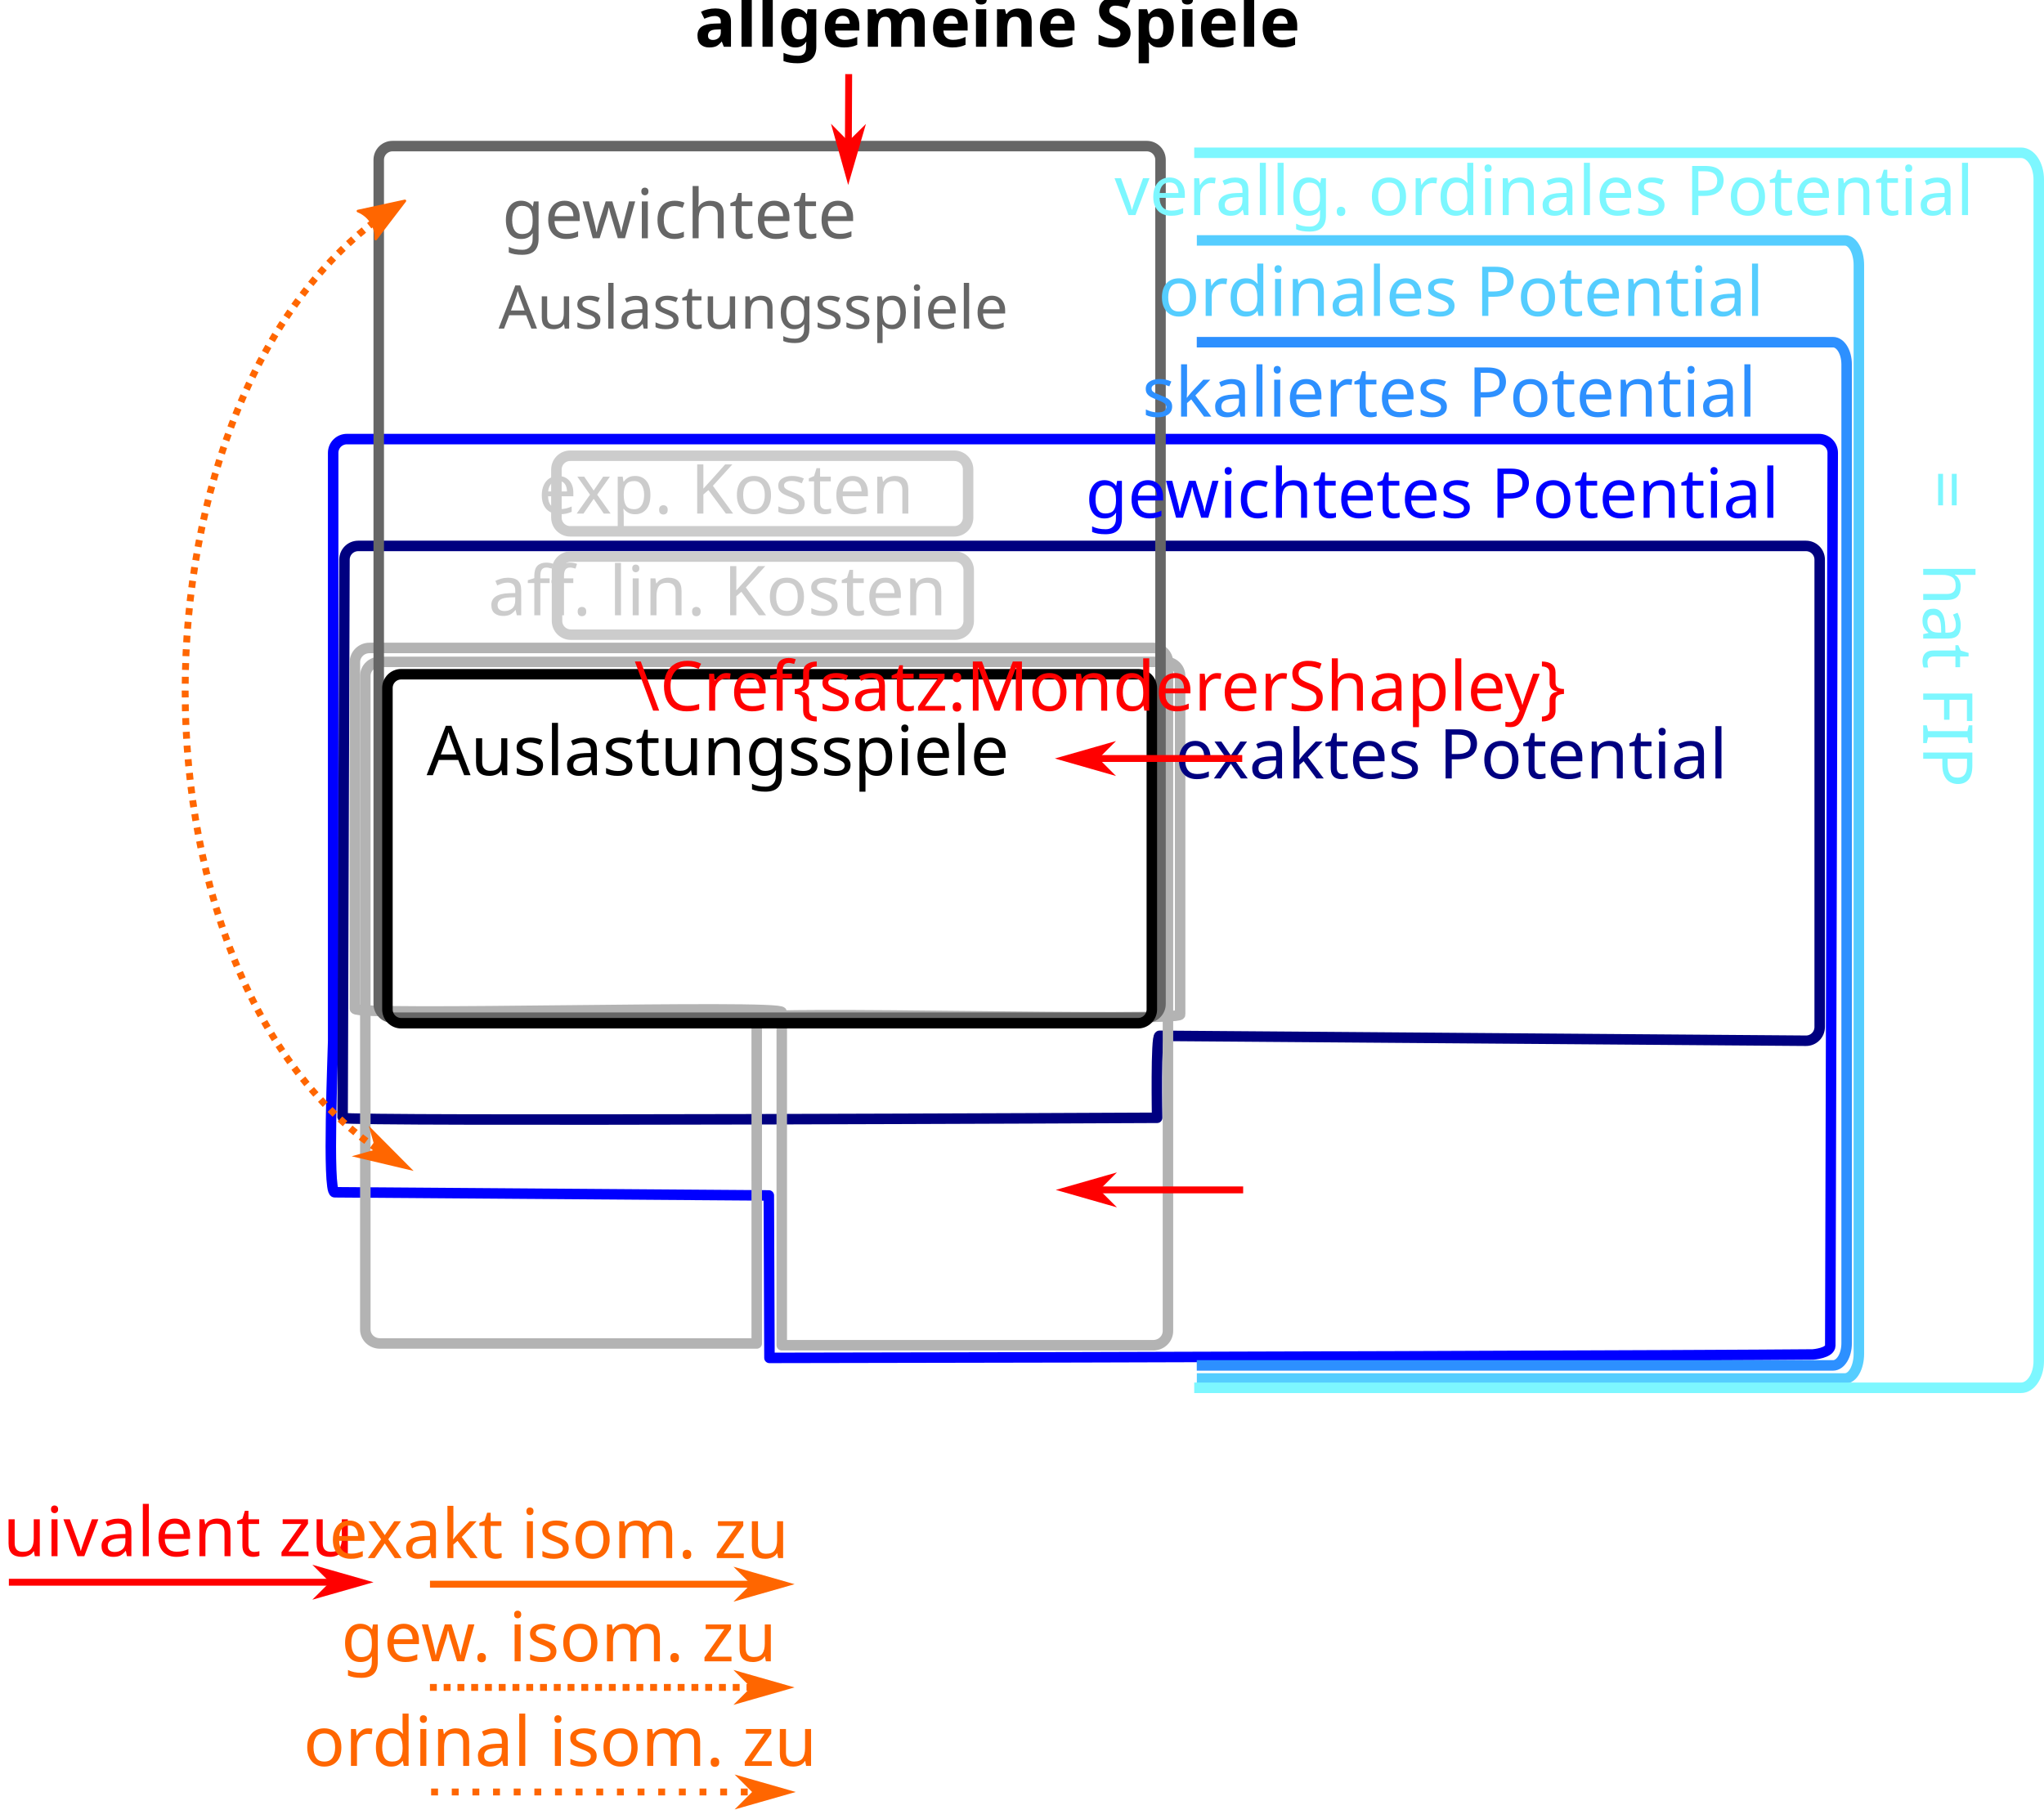
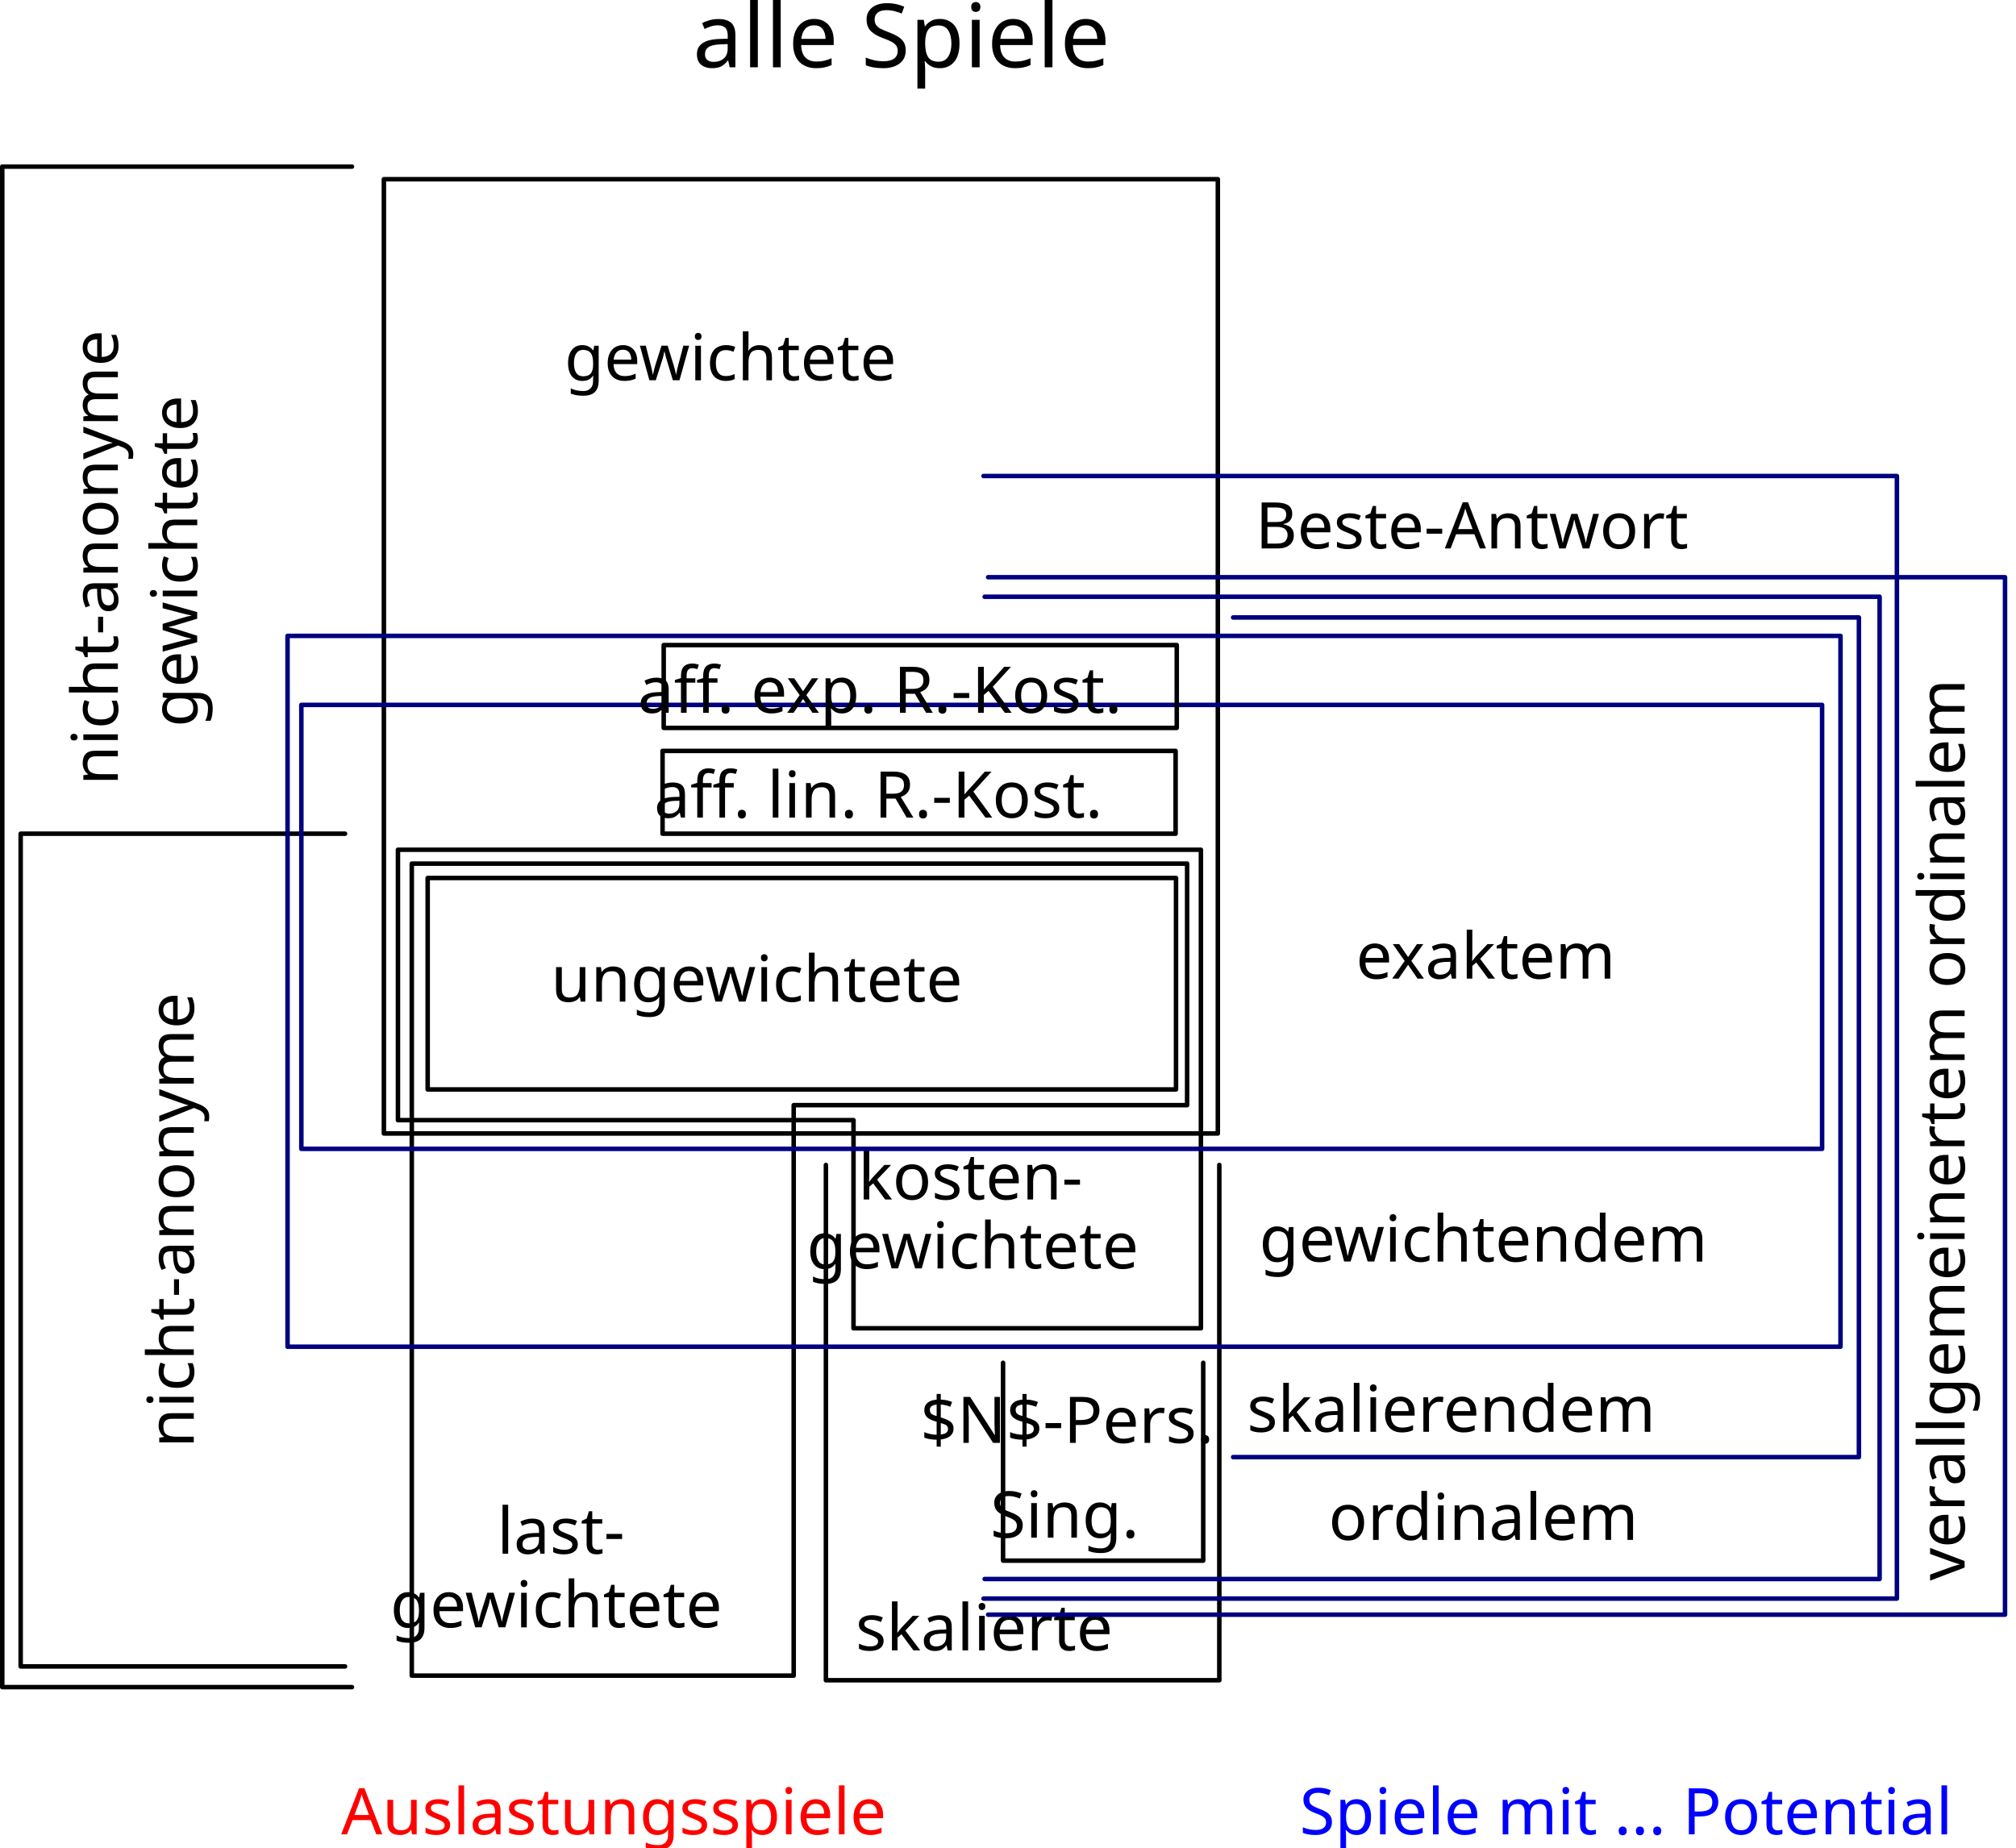
- <svg xmlns="http://www.w3.org/2000/svg" width="167.642mm" height="148.4mm" viewBox="0 0 594.007 525.826" id="svg2" version="1.1">
+ <svg xmlns="http://www.w3.org/2000/svg" width="176.643mm" height="161.925mm" viewBox="0 0 625.899 573.751" id="svg2" version="1.1">
  <defs id="defs4">
    <marker orient="auto" refY="0" refX="0" id="Arrow2Mstart" style="overflow:visible">
      <path id="path6069" style="fill:#ff6600;fill-opacity:1;fill-rule:evenodd;stroke:#ff6600;stroke-width:0.625;stroke-linejoin:round;stroke-opacity:1" d="M 8.719,4.034 -2.207,0.016 8.719,-4.002 c -1.745,2.372 -1.735,5.617 -6e-7,8.035 z" transform="scale(0.6,0.6)" />
    </marker>
    <marker orient="auto" refY="0" refX="0" id="Arrow1Mend" style="overflow:visible">
      <path id="path4394" d="M 0,0 5,-5 -12.5,0 5,5 0,0 Z" style="fill:#ff0000;fill-opacity:1;fill-rule:evenodd;stroke:#ff0000;stroke-width:1pt;stroke-opacity:1" transform="matrix(-0.4,0,0,-0.4,-4,0)" />
    </marker>
    <marker orient="auto" refY="0" refX="0" id="Arrow1Lend" style="overflow:visible">
      <path id="path4388" d="M 0,0 5,-5 -12.5,0 5,5 0,0 Z" style="fill:#000000;fill-opacity:1;fill-rule:evenodd;stroke:#000000;stroke-width:1pt;stroke-opacity:1" transform="matrix(-0.8,0,0,-0.8,-10,0)" />
    </marker>
    <marker orient="auto" refY="0" refX="0" id="Arrow1Mend-2" style="overflow:visible">
      <path id="path4394-5" d="M 0,0 5,-5 -12.5,0 5,5 0,0 Z" style="fill:#ff0000;fill-opacity:1;fill-rule:evenodd;stroke:#ff0000;stroke-width:1pt;stroke-opacity:1" transform="matrix(-0.4,0,0,-0.4,-4,0)" />
    </marker>
    <marker orient="auto" refY="0" refX="0" id="Arrow1Mend-2-3" style="overflow:visible">
      <path id="path4394-5-9" d="M 0,0 5,-5 -12.5,0 5,5 0,0 Z" style="fill:#ff0000;fill-opacity:1;fill-rule:evenodd;stroke:#ff0000;stroke-width:1pt;stroke-opacity:1" transform="matrix(-0.4,0,0,-0.4,-4,0)" />
    </marker>
    <marker orient="auto" refY="0" refX="0" id="Arrow1Mend-2-3-9" style="overflow:visible">
      <path id="path4394-5-9-8" d="M 0,0 5,-5 -12.5,0 5,5 0,0 Z" style="fill:#ff0000;fill-opacity:1;fill-rule:evenodd;stroke:#ff0000;stroke-width:1pt;stroke-opacity:1" transform="matrix(-0.4,0,0,-0.4,-4,0)" />
    </marker>
    <marker orient="auto" refY="0" refX="0" id="Arrow1Mend-23" style="overflow:visible">
      <path id="path4394-2" d="M 0,0 5,-5 -12.5,0 5,5 0,0 Z" style="fill:#ff6600;fill-opacity:1;fill-rule:evenodd;stroke:#ff6600;stroke-width:1pt;stroke-opacity:1" transform="matrix(-0.4,0,0,-0.4,-4,0)" />
    </marker>
    <marker orient="auto" refY="0" refX="0" id="Arrow1Mend-23-6" style="overflow:visible">
      <path id="path4394-2-1" d="M 0,0 5,-5 -12.5,0 5,5 0,0 Z" style="fill:#ff6600;fill-opacity:1;fill-rule:evenodd;stroke:#ff6600;stroke-width:1pt;stroke-opacity:1" transform="matrix(-0.4,0,0,-0.4,-4,0)" />
    </marker>
    <marker orient="auto" refY="0" refX="0" id="Arrow1Mend-23-6-7" style="overflow:visible">
      <path id="path4394-2-1-0" d="M 0,0 5,-5 -12.5,0 5,5 0,0 Z" style="fill:#ff6600;fill-opacity:1;fill-rule:evenodd;stroke:#ff6600;stroke-width:1pt;stroke-opacity:1" transform="matrix(-0.4,0,0,-0.4,-4,0)" />
    </marker>
    <marker orient="auto" refY="0" refX="0" id="Arrow1Mend-23-6-2" style="overflow:visible">
      <path id="path4394-2-1-8" d="M 0,0 5,-5 -12.5,0 5,5 0,0 Z" style="fill:#ff6600;fill-opacity:1;fill-rule:evenodd;stroke:#ff6600;stroke-width:1pt;stroke-opacity:1" transform="matrix(-0.4,0,0,-0.4,-4,0)" />
    </marker>
    <marker orient="auto" refY="0" refX="0" id="Arrow1Mend-23-3" style="overflow:visible">
      <path id="path4394-2-7" d="M 0,0 5,-5 -12.5,0 5,5 0,0 Z" style="fill:#ff6600;fill-opacity:1;fill-rule:evenodd;stroke:#ff6600;stroke-width:1pt;stroke-opacity:1" transform="matrix(-0.4,0,0,-0.4,-4,0)" />
    </marker>
    <marker orient="auto" refY="0" refX="0" id="Arrow1Mend-23-6-7-0" style="overflow:visible">
      <path id="path4394-2-1-0-6" d="M 0,0 5,-5 -12.5,0 5,5 0,0 Z" style="fill:#ff6600;fill-opacity:1;fill-rule:evenodd;stroke:#ff6600;stroke-width:1pt;stroke-opacity:1" transform="matrix(-0.4,0,0,-0.4,-4,0)" />
    </marker>
    <marker orient="auto" refY="0" refX="0" id="Arrow1Mend-23-6-1" style="overflow:visible">
      <path id="path4394-2-1-2" d="M 0,0 5,-5 -12.5,0 5,5 0,0 Z" style="fill:#ff6600;fill-opacity:1;fill-rule:evenodd;stroke:#ff6600;stroke-width:1pt;stroke-opacity:1" transform="matrix(-0.4,0,0,-0.4,-4,0)" />
    </marker>
    <marker orient="auto" refY="0" refX="0" id="Arrow1Mend-2-3-0" style="overflow:visible">
      <path id="path4394-5-9-4" d="M 0,0 5,-5 -12.5,0 5,5 0,0 Z" style="fill:#ff0000;fill-opacity:1;fill-rule:evenodd;stroke:#ff0000;stroke-width:1pt;stroke-opacity:1" transform="matrix(-0.4,0,0,-0.4,-4,0)" />
    </marker>
  </defs>
-   <g id="layer1" transform="translate(-38.83794,92.88059)">
-     <path style="opacity:1;fill:#000000;fill-opacity:0;stroke:#0000ff;stroke-width:3.05;stroke-linecap:square;stroke-linejoin:round;stroke-miterlimit:4;stroke-dasharray:none;stroke-dashoffset:0;stroke-opacity:1" d="m 139.658,34.731 427.79,0 c 2.216,0 4.006,1.784 4,4 l -0.714,259.477 c -0.006,2.216 -5.071,2.571 -5.071,2.571 -26.291,0.257 -193.995,0.877 -303.211,0.993 l -0.188,-47.212 -126.176,-0.923 c -2.216,-0.016 -0.429,-41.784 -0.429,-44 l 0,-170.906 c 0,-2.216 1.784,-4 4,-4 z" id="rect3338-8-2" />
-     <path style="opacity:1;fill:#000080;fill-opacity:0;stroke:#000080;stroke-width:3.05;stroke-linecap:square;stroke-linejoin:round;stroke-miterlimit:4;stroke-dasharray:none;stroke-dashoffset:0;stroke-opacity:1" d="m 142.941,65.786 420.719,0 c 2.216,0 4,1.784 4,4 l 0,135.81 c 0,2.216 -1.784,4.017 -4,4 l -187.862,-1.429 c -1.108,-0.008 -0.688,23.825 -0.688,23.825 0,0 -236.708,1.141 -236.705,0.033 l 0.536,-162.239 c 0.007,-2.216 1.784,-4 4,-4 z" id="rect3338-8" />
-     <path style="opacity:1;fill:#000000;fill-opacity:0;stroke:#b3b3b3;stroke-width:3.05;stroke-linecap:square;stroke-linejoin:round;stroke-miterlimit:4;stroke-dasharray:none;stroke-dashoffset:0;stroke-opacity:1" d="m 374.002,95.439 -227.776,0 c -2.357,0 -4.255,1.858 -4.255,4.166 l 0,100.678 c 0,2.308 124.057,-1.298 124.057,1.01 l -0.005,96.794 107.978,0 c 2.357,0 4.255,-1.858 4.255,-4.166 l 0,-194.316 c 0,-2.308 -1.898,-4.166 -4.255,-4.166 z" id="rect3338-0-2-6" />
-     <path style="opacity:1;fill:#000000;fill-opacity:0;stroke:#b3b3b3;stroke-width:3.05;stroke-linecap:square;stroke-linejoin:round;stroke-miterlimit:4;stroke-dasharray:none;stroke-dashoffset:0;stroke-opacity:1" d="m 149.266,99.48 228.263,0 c 2.362,0 4.264,1.816 4.264,4.073 l 0,98.42 c 0,2.256 -123.046,-1.269 -123.046,0.987 l 0.005,94.623 -109.486,0 c -2.362,0 -4.264,-1.816 -4.264,-4.073 l 0,-189.957 c 0,-2.256 1.902,-4.073 4.264,-4.073 z" id="rect3338-0-2" />
-     <rect style="opacity:1;fill:#000000;fill-opacity:0;stroke:#666666;stroke-width:3.05;stroke-linecap:square;stroke-linejoin:round;stroke-miterlimit:4;stroke-dasharray:none;stroke-dashoffset:0;stroke-opacity:1" id="rect3338-0" width="227.194" height="253.311" x="148.903" y="-50.419" rx="4" ry="4" />
-     <rect style="opacity:1;fill:#000000;fill-opacity:0;stroke:#000000;stroke-width:3.05;stroke-linecap:square;stroke-linejoin:round;stroke-miterlimit:4;stroke-dasharray:none;stroke-dashoffset:0;stroke-opacity:1" id="rect3338" width="222.143" height="101.429" x="151.429" y="103.076" rx="4" ry="4" />
-     <text xml:space="preserve" style="font-style:normal;font-variant:normal;font-weight:normal;font-stretch:normal;font-size:20px;line-height:125%;font-family:Calibri;-inkscape-font-specification:Calibri;text-align:center;letter-spacing:0px;word-spacing:0px;writing-mode:lr-tb;text-anchor:middle;fill:#000000;fill-opacity:1;stroke:none;stroke-width:1px;stroke-linecap:butt;stroke-linejoin:miter;stroke-opacity:1" x="260.452" y="132.413" id="text3359">
-       <tspan x="260.452" y="132.413" id="tspan3363">Auslastungsspiele</tspan>
+   <g id="layer1" transform="translate(-13.13794,219.5025)">
+     <rect style="opacity:1;fill:none;fill-opacity:1;stroke:#000000;stroke-width:1.4;stroke-linecap:round;stroke-linejoin:round;stroke-miterlimit:4;stroke-dasharray:none;stroke-dashoffset:0;stroke-opacity:1" id="rect3414" width="232.335" height="65.66" x="145.914" y="53.128" />
+     <text xml:space="preserve" style="font-style:normal;font-weight:normal;font-size:20px;line-height:125%;font-family:sans-serif;text-align:center;letter-spacing:0px;word-spacing:0px;writing-mode:lr-tb;text-anchor:middle;fill:#000000;fill-opacity:1;stroke:none;stroke-width:1px;stroke-linecap:butt;stroke-linejoin:miter;stroke-opacity:1" x="261.072" y="91.514" id="text3416">
+       <tspan id="tspan3418" x="261.072" y="91.514">ungewichtete</tspan>
    </text>
-     <text xml:space="preserve" style="font-style:normal;font-variant:normal;font-weight:normal;font-stretch:normal;font-size:20px;line-height:125%;font-family:Calibri;-inkscape-font-specification:Calibri;text-align:end;letter-spacing:0px;word-spacing:0px;writing-mode:lr-tb;text-anchor:end;fill:#666666;fill-opacity:1;stroke:none;stroke-width:1px;stroke-linecap:butt;stroke-linejoin:miter;stroke-opacity:1;" x="314.447" y="-23.619" id="text3355-7">
-       <tspan x="318.978" y="-23.619" id="tspan3453">gewichtete </tspan>
+     <rect style="opacity:1;fill:none;fill-opacity:1;stroke:#000000;stroke-width:1.4;stroke-linecap:round;stroke-linejoin:round;stroke-miterlimit:4;stroke-dasharray:none;stroke-dashoffset:0;stroke-opacity:1" id="rect3414-4" width="258.916" height="296.308" x="132.319" y="-163.853" />
+     <text xml:space="preserve" style="font-style:normal;font-weight:normal;font-size:20px;line-height:125%;font-family:sans-serif;text-align:center;letter-spacing:0px;word-spacing:0px;writing-mode:lr-tb;text-anchor:middle;fill:#000000;fill-opacity:1;stroke:none;stroke-width:1px;stroke-linecap:butt;stroke-linejoin:miter;stroke-opacity:1" x="252.918" y="-101.42" id="text3435">
+       <tspan id="tspan3437" x="252.918" y="-101.42">gewichtete</tspan>
    </text>
-     <text xml:space="preserve" style="font-style:normal;font-variant:normal;font-weight:normal;font-stretch:normal;font-size:20px;line-height:125%;font-family:Calibri;-inkscape-font-specification:Calibri;text-align:center;letter-spacing:0px;word-spacing:0px;writing-mode:lr-tb;text-anchor:middle;fill:#000080;fill-opacity:1;stroke:none;stroke-width:1px;stroke-linecap:butt;stroke-linejoin:miter;stroke-opacity:1" x="473.588" y="133.369" id="text3527">
-       <tspan x="473.588" y="133.369" id="tspan3531">exaktes Potential</tspan>
+     <path style="opacity:1;fill:none;fill-opacity:1;stroke:#000000;stroke-width:1.4;stroke-linecap:round;stroke-linejoin:round;stroke-miterlimit:4;stroke-dasharray:none;stroke-dashoffset:0;stroke-opacity:1" d="m 102.143,141.541 0,75 0,177.143 118.572,0 0,-177.143 122.143,0 0,-75 z" transform="translate(38.83794,-92.88062)" id="rect3446" />
+     <path style="opacity:1;fill:none;fill-opacity:1;stroke:#000000;stroke-width:1.4;stroke-linecap:round;stroke-linejoin:round;stroke-miterlimit:4;stroke-dasharray:none;stroke-dashoffset:0;stroke-opacity:1" d="m 97.848,137.234 0,83.963 141.438,0 0,64.629 107.857,0 0,-64.629 0,-83.963 -249.295,0 z" transform="translate(38.83794,-92.88062)" id="rect3451" />
+     <text xml:space="preserve" style="font-style:normal;font-weight:normal;font-size:20px;line-height:125%;font-family:sans-serif;text-align:center;letter-spacing:0px;word-spacing:0px;writing-mode:lr-tb;text-anchor:middle;fill:#000000;fill-opacity:1;stroke:none;stroke-width:1px;stroke-linecap:butt;stroke-linejoin:miter;stroke-opacity:1" x="327.409" y="152.945" id="text3456">
+       <tspan id="tspan3458" x="327.409" y="152.945">kosten-</tspan>
    </text>
-     <text xml:space="preserve" style="font-style:normal;font-variant:normal;font-weight:normal;font-stretch:normal;font-size:20px;line-height:125%;font-family:Calibri;-inkscape-font-specification:Calibri;text-align:center;letter-spacing:0px;word-spacing:0px;writing-mode:lr-tb;text-anchor:middle;fill:#0000ff;fill-opacity:1;stroke:none;stroke-width:1px;stroke-linecap:butt;stroke-linejoin:miter;stroke-opacity:1" x="468.093" y="57.594" id="text3527-2">
-       <tspan x="468.093" y="57.594" id="tspan3531-4">gewichtetes Potential</tspan>
+     <text xml:space="preserve" style="font-style:normal;font-weight:normal;font-size:20px;line-height:125%;font-family:sans-serif;text-align:center;letter-spacing:0px;word-spacing:0px;writing-mode:lr-tb;text-anchor:middle;fill:#000000;fill-opacity:1;stroke:none;stroke-width:1px;stroke-linecap:butt;stroke-linejoin:miter;stroke-opacity:1" x="328.124" y="174.374" id="text3460">
+       <tspan id="tspan3462" x="328.124" y="174.374">gewichtete</tspan>
    </text>
-     <text xml:space="preserve" style="font-style:normal;font-variant:normal;font-weight:bold;font-stretch:normal;font-size:20px;line-height:125%;font-family:Calibri;-inkscape-font-specification:'Calibri Bold';text-align:center;letter-spacing:0px;word-spacing:0px;writing-mode:lr-tb;text-anchor:middle;fill:#000000;fill-opacity:1;stroke:none;stroke-width:1px;stroke-linecap:butt;stroke-linejoin:miter;stroke-opacity:1" x="341.689" y="-79.287" id="text3571">
-       <tspan x="341.689" y="-79.287" id="tspan3575">allgemeine Spiele</tspan>
+     <text xml:space="preserve" style="font-style:normal;font-weight:normal;font-size:20px;line-height:125%;font-family:sans-serif;text-align:center;letter-spacing:0px;word-spacing:0px;writing-mode:lr-tb;text-anchor:middle;fill:#000000;fill-opacity:1;stroke:none;stroke-width:1px;stroke-linecap:butt;stroke-linejoin:miter;stroke-opacity:1" x="200.266" y="262.945" id="text3464">
+       <tspan id="tspan3466" x="200.266" y="262.945">last-</tspan>
    </text>
-     <path style="fill:none;fill-rule:evenodd;stroke:#ff0000;stroke-width:2;stroke-linecap:butt;stroke-linejoin:miter;stroke-miterlimit:4;stroke-dasharray:none;stroke-opacity:1;marker-end:url(#Arrow1Mend)" d="m 41.416,366.974 102.025,0" id="path3579" />
-     <text xml:space="preserve" style="font-style:normal;font-variant:normal;font-weight:normal;font-stretch:normal;font-size:20px;line-height:125%;font-family:Calibri;-inkscape-font-specification:Calibri;text-align:center;letter-spacing:0px;word-spacing:0px;writing-mode:lr-tb;text-anchor:middle;fill:#ff0000;fill-opacity:1;stroke:none;stroke-width:1px;stroke-linecap:butt;stroke-linejoin:miter;stroke-opacity:1" x="91.924" y="359.398" id="text4741">
-       <tspan id="tspan4743" x="91.924" y="359.398">äquivalent zu</tspan>
+     <text xml:space="preserve" style="font-style:normal;font-weight:normal;font-size:20px;line-height:125%;font-family:sans-serif;text-align:center;letter-spacing:0px;word-spacing:0px;writing-mode:lr-tb;text-anchor:middle;fill:#000000;fill-opacity:1;stroke:none;stroke-width:1px;stroke-linecap:butt;stroke-linejoin:miter;stroke-opacity:1" x="198.838" y="285.802" id="text3468">
+       <tspan id="tspan3470" x="198.838" y="285.802">gewichtete</tspan>
    </text>
-     <path style="fill:none;fill-rule:evenodd;stroke:#ff0000;stroke-width:2;stroke-linecap:butt;stroke-linejoin:miter;stroke-miterlimit:4;stroke-dasharray:none;stroke-opacity:1;marker-end:url(#Arrow1Mend-2)" d="m 285.478,-71.343 -0.131,28.284" id="path3579-3" />
-     <path style="fill:none;fill-rule:evenodd;stroke:#ff0000;stroke-width:2;stroke-linecap:butt;stroke-linejoin:miter;stroke-miterlimit:4;stroke-dasharray:none;stroke-opacity:1;marker-end:url(#Arrow1Mend-2-3)" d="m 399.845,127.568 -50.515,0" id="path3579-3-0" />
-     <path style="opacity:1;fill:#000000;fill-opacity:0;stroke:#2d90ff;stroke-width:3.05;stroke-linecap:square;stroke-linejoin:round;stroke-miterlimit:4;stroke-dasharray:none;stroke-dashoffset:0;stroke-opacity:1" d="m 388.156,6.57 183.376,0 c 2.192,0 3.957,2.879 3.957,6.456 l 0,284.477 c 0,3.577 -1.765,6.456 -3.957,6.456 l -183.376,0" id="rect3338-8-2-5" />
-     <text xml:space="preserve" style="font-style:normal;font-variant:normal;font-weight:normal;font-stretch:normal;font-size:20px;line-height:125%;font-family:Calibri;-inkscape-font-specification:Calibri;text-align:center;letter-spacing:0px;word-spacing:0px;writing-mode:lr-tb;text-anchor:middle;fill:#2d90ff;fill-opacity:1;stroke:none;stroke-width:1px;stroke-linecap:butt;stroke-linejoin:miter;stroke-opacity:1" x="473.011" y="28.199" id="text6216">
-       <tspan id="tspan6218" x="473.011" y="28.199">skaliertes Potential</tspan>
+     <path style="opacity:1;fill:none;fill-opacity:1;stroke:#000000;stroke-width:1.4;stroke-linecap:round;stroke-linejoin:round;stroke-miterlimit:4;stroke-dasharray:none;stroke-dashoffset:0;stroke-opacity:1" d="m 391.695,142.233 0,159.998 -122.143,0 0,-159.998" id="rect3472" />
+     <text xml:space="preserve" style="font-style:normal;font-weight:normal;font-size:20px;line-height:125%;font-family:sans-serif;text-align:center;letter-spacing:0px;word-spacing:0px;writing-mode:lr-tb;text-anchor:middle;fill:#000000;fill-opacity:1;stroke:none;stroke-width:1px;stroke-linecap:butt;stroke-linejoin:miter;stroke-opacity:1" x="331.695" y="292.945" id="text3475">
+       <tspan id="tspan3477" x="331.695" y="292.945">skalierte</tspan>
    </text>
-     <path style="opacity:1;fill:#000000;fill-opacity:0;stroke:#55cdff;stroke-width:3.05;stroke-linecap:square;stroke-linejoin:round;stroke-miterlimit:4;stroke-dasharray:none;stroke-dashoffset:0;stroke-opacity:1" d="m 388.176,-23.013 186.837,0 c 2.234,0 4.032,3.202 4.032,7.18 l 0,316.399 c 0,3.978 -1.798,7.18 -4.032,7.18 l -186.837,0" id="rect3338-8-2-5-5" />
-     <path style="opacity:1;fill:#000000;fill-opacity:0;stroke:#7df7ff;stroke-width:3.05;stroke-linecap:square;stroke-linejoin:round;stroke-miterlimit:4;stroke-dasharray:none;stroke-dashoffset:0;stroke-opacity:1" d="m 387.419,-48.484 238.749,0 c 2.854,0 5.152,3.475 5.152,7.792 l 0,343.362 c 0,4.317 -2.298,7.792 -5.152,7.792 l -238.749,0" id="rect3338-8-2-5-5-7" />
-     <text xml:space="preserve" style="font-style:normal;font-variant:normal;font-weight:normal;font-stretch:normal;font-size:20px;line-height:125%;font-family:Calibri;-inkscape-font-specification:Calibri;text-align:center;letter-spacing:0px;word-spacing:0px;writing-mode:lr-tb;text-anchor:middle;fill:#55cdff;fill-opacity:1;stroke:none;stroke-width:1px;stroke-linecap:butt;stroke-linejoin:miter;stroke-opacity:1" x="476.434" y="-1.075" id="text6216-2">
-       <tspan id="tspan6218-2" x="476.434" y="-1.075">ordinales Potential</tspan>
+     <path style="opacity:1;fill:none;fill-opacity:1;stroke:#000000;stroke-width:1.4;stroke-linecap:round;stroke-linejoin:round;stroke-miterlimit:4;stroke-dasharray:none;stroke-dashoffset:0;stroke-opacity:1" d="m 122.409,304.375 -108.571,0 0,-472.145 108.571,0" id="rect3479" />
+     <path style="opacity:1;fill:none;fill-opacity:1;stroke:#000000;stroke-width:1.4;stroke-linecap:round;stroke-linejoin:round;stroke-miterlimit:4;stroke-dasharray:none;stroke-dashoffset:0;stroke-opacity:1" d="m 120.267,297.946 -100.714,0 0,-258.572 100.714,0" id="rect3481" />
+     <text xml:space="preserve" style="font-style:normal;font-weight:normal;font-size:20px;line-height:125%;font-family:sans-serif;text-align:center;letter-spacing:0px;word-spacing:0px;writing-mode:lr-tb;text-anchor:middle;fill:#000000;fill-opacity:1;stroke:none;stroke-width:1px;stroke-linecap:butt;stroke-linejoin:miter;stroke-opacity:1" x="58.267" y="74.375" id="text3489" transform="matrix(0,-1,1,0,0,0)">
+       <tspan id="tspan3491" x="58.267" y="74.375">gewichtete</tspan>
    </text>
-     <text xml:space="preserve" style="font-style:normal;font-variant:normal;font-weight:normal;font-stretch:normal;font-size:20px;line-height:125%;font-family:Calibri;-inkscape-font-specification:Calibri;text-align:center;letter-spacing:0px;word-spacing:0px;writing-mode:lr-tb;text-anchor:middle;fill:#7df7ff;fill-opacity:1;stroke:none;stroke-width:1px;stroke-linecap:butt;stroke-linejoin:miter;stroke-opacity:1" x="500.606" y="-30.37" id="text6216-8">
-       <tspan id="tspan6218-9" x="500.606" y="-30.37">verallg. ordinales Potential</tspan>
+     <text xml:space="preserve" style="font-style:normal;font-weight:normal;font-size:20px;line-height:125%;font-family:sans-serif;text-align:center;letter-spacing:0px;word-spacing:0px;writing-mode:lr-tb;text-anchor:middle;fill:#000000;fill-opacity:1;stroke:none;stroke-width:1px;stroke-linecap:butt;stroke-linejoin:miter;stroke-opacity:1" x="-146.375" y="73.303" id="text3493" transform="matrix(0,-1,1,0,0,0)">
+       <tspan id="tspan3495" x="-146.375" y="73.303">nicht-anonyme</tspan>
    </text>
-     <text xml:space="preserve" style="font-style:normal;font-variant:normal;font-weight:normal;font-stretch:normal;font-size:20px;line-height:125%;font-family:Calibri;-inkscape-font-specification:Calibri;text-align:center;letter-spacing:0px;word-spacing:0px;writing-mode:lr-tb;text-anchor:middle;fill:#7df7ff;fill-opacity:1;stroke:none;stroke-width:1px;stroke-linecap:butt;stroke-linejoin:miter;stroke-opacity:1" x="102.857" y="-597.736" id="text6216-8-5" transform="matrix(0,1,-1,0,0,0)">
-       <tspan id="tspan6218-9-4" x="102.857" y="-597.736">=   hat FIP</tspan>
+     <text xml:space="preserve" style="font-style:normal;font-weight:normal;font-size:20px;line-height:125%;font-family:sans-serif;text-align:center;letter-spacing:0px;word-spacing:0px;writing-mode:lr-tb;text-anchor:middle;fill:#000000;fill-opacity:1;stroke:none;stroke-width:1px;stroke-linecap:butt;stroke-linejoin:miter;stroke-opacity:1" x="59.339" y="49.731" id="text3501" transform="matrix(0,-1,1,0,0,0)">
+       <tspan id="tspan3503" x="59.339" y="49.731">nicht-anonyme</tspan>
    </text>
-     <path style="fill:#ff6600;fill-rule:evenodd;stroke:#ff6600;stroke-width:2;stroke-linecap:butt;stroke-linejoin:miter;stroke-miterlimit:4;stroke-dasharray:none;stroke-opacity:1;marker-end:url(#Arrow1Mend-23)" d="m 163.794,367.542 102.025,0" id="path3579-1" />
-     <text xml:space="preserve" style="font-style:normal;font-variant:normal;font-weight:normal;font-stretch:normal;font-size:20px;line-height:125%;font-family:Calibri;-inkscape-font-specification:Calibri;text-align:center;letter-spacing:0px;word-spacing:0px;writing-mode:lr-tb;text-anchor:middle;fill:#ff6600;fill-opacity:1;stroke:none;stroke-width:1px;stroke-linecap:butt;stroke-linejoin:miter;stroke-opacity:1" x="214.301" y="359.966" id="text4741-2">
-       <tspan id="tspan4743-5" x="214.301" y="359.966">exakt isom. zu</tspan>
+     <rect style="opacity:1;fill:none;fill-opacity:1;stroke:#000080;stroke-width:1.4;stroke-linecap:round;stroke-linejoin:round;stroke-miterlimit:4;stroke-dasharray:none;stroke-dashoffset:0;stroke-opacity:1" id="rect3505" width="472.143" height="137.857" x="106.695" y="-0.626" />
+     <text xml:space="preserve" style="font-style:normal;font-weight:normal;font-size:20px;line-height:125%;font-family:sans-serif;text-align:center;letter-spacing:0px;word-spacing:0px;writing-mode:lr-tb;text-anchor:middle;fill:#000000;fill-opacity:1;stroke:none;stroke-width:1px;stroke-linecap:butt;stroke-linejoin:miter;stroke-opacity:1" x="450.981" y="82.945" id="text3507">
+       <tspan id="tspan3509" x="450.981" y="82.945" />
    </text>
-     <path style="fill:#ff6600;fill-rule:evenodd;stroke:#ff6600;stroke-width:2;stroke-linecap:butt;stroke-linejoin:miter;stroke-miterlimit:4;stroke-dasharray:2, 2;stroke-dashoffset:0;stroke-opacity:1;marker-end:url(#Arrow1Mend-23-6)" d="m 163.779,397.542 102.025,0" id="path3579-1-6" />
-     <text xml:space="preserve" style="font-style:normal;font-variant:normal;font-weight:normal;font-stretch:normal;font-size:20px;line-height:125%;font-family:Calibri;-inkscape-font-specification:Calibri;text-align:center;letter-spacing:0px;word-spacing:0px;writing-mode:lr-tb;text-anchor:middle;fill:#ff6600;fill-opacity:1;stroke:none;stroke-width:1px;stroke-linecap:butt;stroke-linejoin:miter;stroke-opacity:1" x="214.287" y="389.966" id="text4741-2-5">
-       <tspan id="tspan4743-5-8" x="214.287" y="389.966">gew. isom. zu</tspan>
+     <text xml:space="preserve" style="font-style:normal;font-weight:normal;font-size:20px;line-height:125%;font-family:sans-serif;text-align:center;letter-spacing:0px;word-spacing:0px;writing-mode:lr-tb;text-anchor:middle;fill:#ff0000;fill-opacity:1;stroke:none;stroke-width:1px;stroke-linecap:butt;stroke-linejoin:miter;stroke-opacity:1" x="216.695" y="350.088" id="text3511">
+       <tspan id="tspan3513" x="216.695" y="350.088">Auslastungsspiele</tspan>
    </text>
-     <path style="fill:#ff6600;fill-rule:evenodd;stroke:#ff6600;stroke-width:2;stroke-linecap:butt;stroke-linejoin:miter;stroke-miterlimit:4;stroke-dasharray:2, 4;stroke-dashoffset:0;stroke-opacity:1;marker-end:url(#Arrow1Mend-23-6-7)" d="m 164.13,427.934 102.025,0" id="path3579-1-6-2" />
-     <text xml:space="preserve" style="font-style:normal;font-variant:normal;font-weight:normal;font-stretch:normal;font-size:20px;line-height:125%;font-family:Calibri;-inkscape-font-specification:Calibri;text-align:center;letter-spacing:0px;word-spacing:0px;writing-mode:lr-tb;text-anchor:middle;fill:#ff6600;fill-opacity:1;stroke:none;stroke-width:1px;stroke-linecap:butt;stroke-linejoin:miter;stroke-opacity:1" x="214.638" y="420.358" id="text4741-2-5-1">
-       <tspan id="tspan4743-5-8-7" x="214.638" y="420.358">ordinal isom. zu</tspan>
+     <text xml:space="preserve" style="font-style:normal;font-weight:normal;font-size:20px;line-height:125%;font-family:sans-serif;text-align:center;letter-spacing:0px;word-spacing:0px;writing-mode:lr-tb;text-anchor:middle;fill:#0000ff;fill-opacity:1;stroke:none;stroke-width:1px;stroke-linecap:butt;stroke-linejoin:miter;stroke-opacity:1" x="530.981" y="350.088" id="text3515">
+       <tspan id="tspan3517" x="530.981" y="350.088">Spiele mit ... Potential</tspan>
    </text>
-     <text xml:space="preserve" style="font-style:normal;font-variant:normal;font-weight:normal;font-stretch:normal;font-size:20px;line-height:125%;font-family:Calibri;-inkscape-font-specification:Calibri;text-align:center;letter-spacing:0px;word-spacing:0px;writing-mode:lr-tb;text-anchor:middle;fill:#cccccc;fill-opacity:1;stroke:none;stroke-width:1px;stroke-linecap:butt;stroke-linejoin:miter;stroke-opacity:1" x="260.357" y="85.934" id="text10943">
-       <tspan id="tspan10945" x="260.357" y="85.934">aff. lin. Kosten</tspan>
+     <text xml:space="preserve" style="font-style:normal;font-weight:normal;font-size:20px;line-height:125%;font-family:sans-serif;text-align:center;letter-spacing:0px;word-spacing:0px;writing-mode:lr-tb;text-anchor:middle;fill:#000000;fill-opacity:1;stroke:none;stroke-width:1px;stroke-linecap:butt;stroke-linejoin:miter;stroke-opacity:1" x="487.409" y="84.374" id="text3519">
+       <tspan id="tspan3521" x="487.409" y="84.374">exaktem</tspan>
    </text>
-     <rect style="opacity:1;fill:#000000;fill-opacity:0;stroke:#cccccc;stroke-width:3.05;stroke-linecap:square;stroke-linejoin:round;stroke-miterlimit:4;stroke-dasharray:none;stroke-dashoffset:0;stroke-opacity:1" id="rect3338-2-8-8" width="119.643" height="21.961" x="200.536" y="39.578" rx="4" ry="4" />
-     <text xml:space="preserve" style="font-style:normal;font-variant:normal;font-weight:normal;font-stretch:normal;font-size:20px;line-height:125%;font-family:Calibri;-inkscape-font-specification:Calibri;text-align:center;letter-spacing:0px;word-spacing:0px;writing-mode:lr-tb;text-anchor:middle;fill:#cccccc;fill-opacity:1;stroke:none;stroke-width:1px;stroke-linecap:butt;stroke-linejoin:miter;stroke-opacity:1" x="262.812" y="56.377" id="text10943-4">
-       <tspan id="tspan10945-0" x="262.812" y="56.377">exp. Kosten</tspan>
+     <rect style="opacity:1;fill:none;fill-opacity:1;stroke:#000080;stroke-width:1.4;stroke-linecap:round;stroke-linejoin:round;stroke-miterlimit:4;stroke-dasharray:none;stroke-dashoffset:0;stroke-opacity:1" id="rect3523" width="482.143" height="220.714" x="102.409" y="-22.055" />
+     <text xml:space="preserve" style="font-style:normal;font-weight:normal;font-size:20px;line-height:125%;font-family:sans-serif;text-align:center;letter-spacing:0px;word-spacing:0px;writing-mode:lr-tb;text-anchor:middle;fill:#000000;fill-opacity:1;stroke:none;stroke-width:1px;stroke-linecap:butt;stroke-linejoin:miter;stroke-opacity:1" x="486.695" y="172.231" id="text3525">
+       <tspan id="tspan3527" x="486.695" y="172.231">gewichtendem</tspan>
    </text>
-     <rect style="opacity:1;fill:#000000;fill-opacity:0;stroke:#cccccc;stroke-width:3.05;stroke-linecap:square;stroke-linejoin:round;stroke-miterlimit:4;stroke-dasharray:none;stroke-dashoffset:0;stroke-opacity:1" id="rect3338-2-8" width="119.643" height="22.696" x="200.714" y="68.879" rx="4" ry="4" />
-     <path style="fill:none;fill-rule:evenodd;stroke:#ff6600;stroke-width:2;stroke-linecap:butt;stroke-linejoin:miter;stroke-miterlimit:4;stroke-dasharray:2, 2;stroke-dashoffset:0;stroke-opacity:1;marker-start:url(#Arrow2Mstart);marker-end:url(#Arrow1Mend-23-6-1)" d="M 154.283,-33.066 C 72.33,18.969 71.445,198.383 155.595,245.505" id="path3579-1-6-0" />
-     <path style="fill:none;fill-rule:evenodd;stroke:#ff0000;stroke-width:2;stroke-linecap:butt;stroke-linejoin:miter;stroke-miterlimit:4;stroke-dasharray:none;stroke-opacity:1;marker-end:url(#Arrow1Mend-2-3-0)" d="m 400.113,252.945 -50.515,0" id="path3579-3-0-5" />
-     <text xml:space="preserve" style="font-style:normal;font-weight:normal;font-size:20px;line-height:125%;font-family:sans-serif;text-align:center;letter-spacing:0px;word-spacing:0px;writing-mode:lr-tb;text-anchor:middle;fill:#ff0000;fill-opacity:1;stroke:none;stroke-width:1px;stroke-linecap:butt;stroke-linejoin:miter;stroke-opacity:1" x="371.516" y="113.659" id="text5546">
-       <tspan id="tspan5548" x="371.516" y="113.659">\Cref{satz:MondererShapley}</tspan>
+     <path style="opacity:1;fill:none;fill-opacity:1;stroke:#000080;stroke-width:1.4;stroke-linecap:round;stroke-linejoin:round;stroke-miterlimit:4;stroke-dasharray:none;stroke-dashoffset:0;stroke-opacity:1" d="m 395.979,-27.769 194.287,0 0,260.714 -194.287,0" id="rect3529" />
+     <text xml:space="preserve" style="font-style:normal;font-weight:normal;font-size:20px;line-height:125%;font-family:sans-serif;text-align:center;letter-spacing:0px;word-spacing:0px;writing-mode:lr-tb;text-anchor:middle;fill:#000000;fill-opacity:1;stroke:none;stroke-width:1px;stroke-linecap:butt;stroke-linejoin:miter;stroke-opacity:1" x="476.695" y="225.088" id="text3531">
+       <tspan id="tspan3533" x="476.695" y="225.088">skalierendem</tspan>
    </text>
-     <text xml:space="preserve" style="font-style:normal;font-weight:normal;font-size:17.5px;line-height:125%;font-family:sans-serif;text-align:center;letter-spacing:0px;word-spacing:0px;writing-mode:lr-tb;text-anchor:middle;fill:#666666;fill-opacity:1;stroke:none;stroke-width:1px;stroke-linecap:butt;stroke-linejoin:miter;stroke-opacity:1;" x="269.153" y="2.62" id="text5552">
-       <tspan id="tspan5554" x="269.153" y="2.62">Auslastungsspiele</tspan>
+     <path style="opacity:1;fill:none;fill-opacity:1;stroke:#000080;stroke-width:1.4;stroke-linecap:round;stroke-linejoin:round;stroke-miterlimit:4;stroke-dasharray:none;stroke-dashoffset:0;stroke-opacity:1" d="m 318.838,-34.198 277.857,0 0,305 -277.857,0" id="rect3535" />
+     <text xml:space="preserve" style="font-style:normal;font-weight:normal;font-size:20px;line-height:125%;font-family:sans-serif;text-align:center;letter-spacing:0px;word-spacing:0px;writing-mode:lr-tb;text-anchor:middle;fill:#000000;fill-opacity:1;stroke:none;stroke-width:1px;stroke-linecap:butt;stroke-linejoin:miter;stroke-opacity:1" x="486.695" y="258.659" id="text3537">
+       <tspan id="tspan3539" x="486.695" y="258.659">ordinalem</tspan>
+     </text>
+     <path style="opacity:1;fill:none;fill-opacity:1;stroke:#000080;stroke-width:1.4;stroke-linecap:round;stroke-linejoin:round;stroke-miterlimit:4;stroke-dasharray:none;stroke-dashoffset:0;stroke-opacity:1" d="m 319.915,-40.269 315.714,0 0,322.143 -315.714,0" id="rect3535-9" />
+     <path style="opacity:1;fill:none;fill-opacity:1;stroke:#000080;stroke-width:1.4;stroke-linecap:round;stroke-linejoin:round;stroke-miterlimit:4;stroke-dasharray:none;stroke-dashoffset:0;stroke-opacity:1" d="m 318.486,-71.698 283.571,0 0,348.572 -283.571,0" id="rect3535-5" />
+     <text xml:space="preserve" style="font-style:normal;font-weight:normal;font-size:20px;line-height:125%;font-family:sans-serif;text-align:center;letter-spacing:0px;word-spacing:0px;writing-mode:lr-tb;text-anchor:middle;fill:#000000;fill-opacity:1;stroke:none;stroke-width:1px;stroke-linecap:butt;stroke-linejoin:miter;stroke-opacity:1" x="483.124" y="-49.198" id="text3566">
+       <tspan id="tspan3568" x="483.124" y="-49.198">Beste-Antwort</tspan>
+     </text>
+     <text xml:space="preserve" style="font-style:normal;font-weight:normal;font-size:20px;line-height:125%;font-family:sans-serif;text-align:center;letter-spacing:0px;word-spacing:0px;writing-mode:lr-tb;text-anchor:middle;fill:#000000;fill-opacity:1;stroke:none;stroke-width:1px;stroke-linecap:butt;stroke-linejoin:miter;stroke-opacity:1" x="-118.299" y="623.085" id="text3570" transform="matrix(0,-1,1,0,0,0)">
+       <tspan id="tspan3572" x="-118.299" y="623.085">verallgemeinertem ordinalem</tspan>
+     </text>
+     <path style="opacity:1;fill:none;fill-opacity:1;stroke:#000000;stroke-width:1.4;stroke-linecap:round;stroke-linejoin:round;stroke-miterlimit:4;stroke-dasharray:none;stroke-dashoffset:0;stroke-opacity:1" d="m 386.695,203.659 0,61.429 -62.143,0 0,-61.429" id="rect3574" />
+     <text xml:space="preserve" style="font-style:normal;font-weight:normal;font-size:20px;line-height:125%;font-family:sans-serif;text-align:center;letter-spacing:0px;word-spacing:0px;writing-mode:lr-tb;text-anchor:middle;fill:#000000;fill-opacity:1;stroke:none;stroke-width:1px;stroke-linecap:butt;stroke-linejoin:miter;stroke-opacity:1" x="356.695" y="257.945" id="text3577">
+       <tspan id="tspan3579" x="356.695" y="257.945">Sing.</tspan>
+     </text>
+     <rect style="opacity:1;fill:none;fill-opacity:1;stroke:#000000;stroke-width:1.4;stroke-linecap:round;stroke-linejoin:round;stroke-miterlimit:4;stroke-dasharray:none;stroke-dashoffset:0;stroke-opacity:1" id="rect3581" width="159.286" height="25.714" x="218.838" y="13.659" />
+     <text xml:space="preserve" style="font-style:normal;font-weight:normal;font-size:20px;line-height:125%;font-family:sans-serif;text-align:center;letter-spacing:0px;word-spacing:0px;writing-mode:lr-tb;text-anchor:middle;fill:#000000;fill-opacity:1;stroke:none;stroke-width:1px;stroke-linecap:butt;stroke-linejoin:miter;stroke-opacity:1" x="298.838" y="34.374" id="text3583">
+       <tspan id="tspan3585" x="298.838" y="34.374">aff. lin. R.-Kost.</tspan>
+     </text>
+     <rect style="opacity:1;fill:none;fill-opacity:1;stroke:#000000;stroke-width:1.4;stroke-linecap:round;stroke-linejoin:round;stroke-miterlimit:4;stroke-dasharray:none;stroke-dashoffset:0;stroke-opacity:1" id="rect3581-5" width="159.286" height="25.714" x="219.195" y="-19.198" />
+     <text xml:space="preserve" style="font-style:normal;font-weight:normal;font-size:20px;line-height:125%;font-family:sans-serif;text-align:center;letter-spacing:0px;word-spacing:0px;writing-mode:lr-tb;text-anchor:middle;fill:#000000;fill-opacity:1;stroke:none;stroke-width:1px;stroke-linecap:butt;stroke-linejoin:miter;stroke-opacity:1" x="299.321" y="1.83" id="text3583-6">
+       <tspan id="tspan3585-8" x="299.321" y="1.83">aff. exp. R.-Kost.</tspan>
+     </text>
+     <text xml:space="preserve" style="font-style:normal;font-weight:normal;font-size:20px;line-height:125%;font-family:sans-serif;text-align:center;letter-spacing:0px;word-spacing:0px;writing-mode:lr-tb;text-anchor:middle;fill:#000000;fill-opacity:1;stroke:none;stroke-width:1px;stroke-linecap:butt;stroke-linejoin:miter;stroke-opacity:1" x="357.424" y="228.534" id="text3622">
+       <tspan id="tspan3624" x="357.424" y="228.534">$N$-Pers.</tspan>
+     </text>
+     <text xml:space="preserve" style="font-style:normal;font-weight:normal;font-size:20px;line-height:125%;font-family:sans-serif;text-align:center;letter-spacing:0px;word-spacing:0px;writing-mode:lr-tb;text-anchor:middle;fill:#000000;fill-opacity:1;stroke:none;stroke-width:1px;stroke-linecap:butt;stroke-linejoin:miter;stroke-opacity:1" x="305.995" y="-198.609" id="text3626">
+       <tspan id="tspan3628" x="305.995" y="-198.609" style="font-size:27.5px">alle Spiele</tspan>
    </text>
  </g>
</svg>
